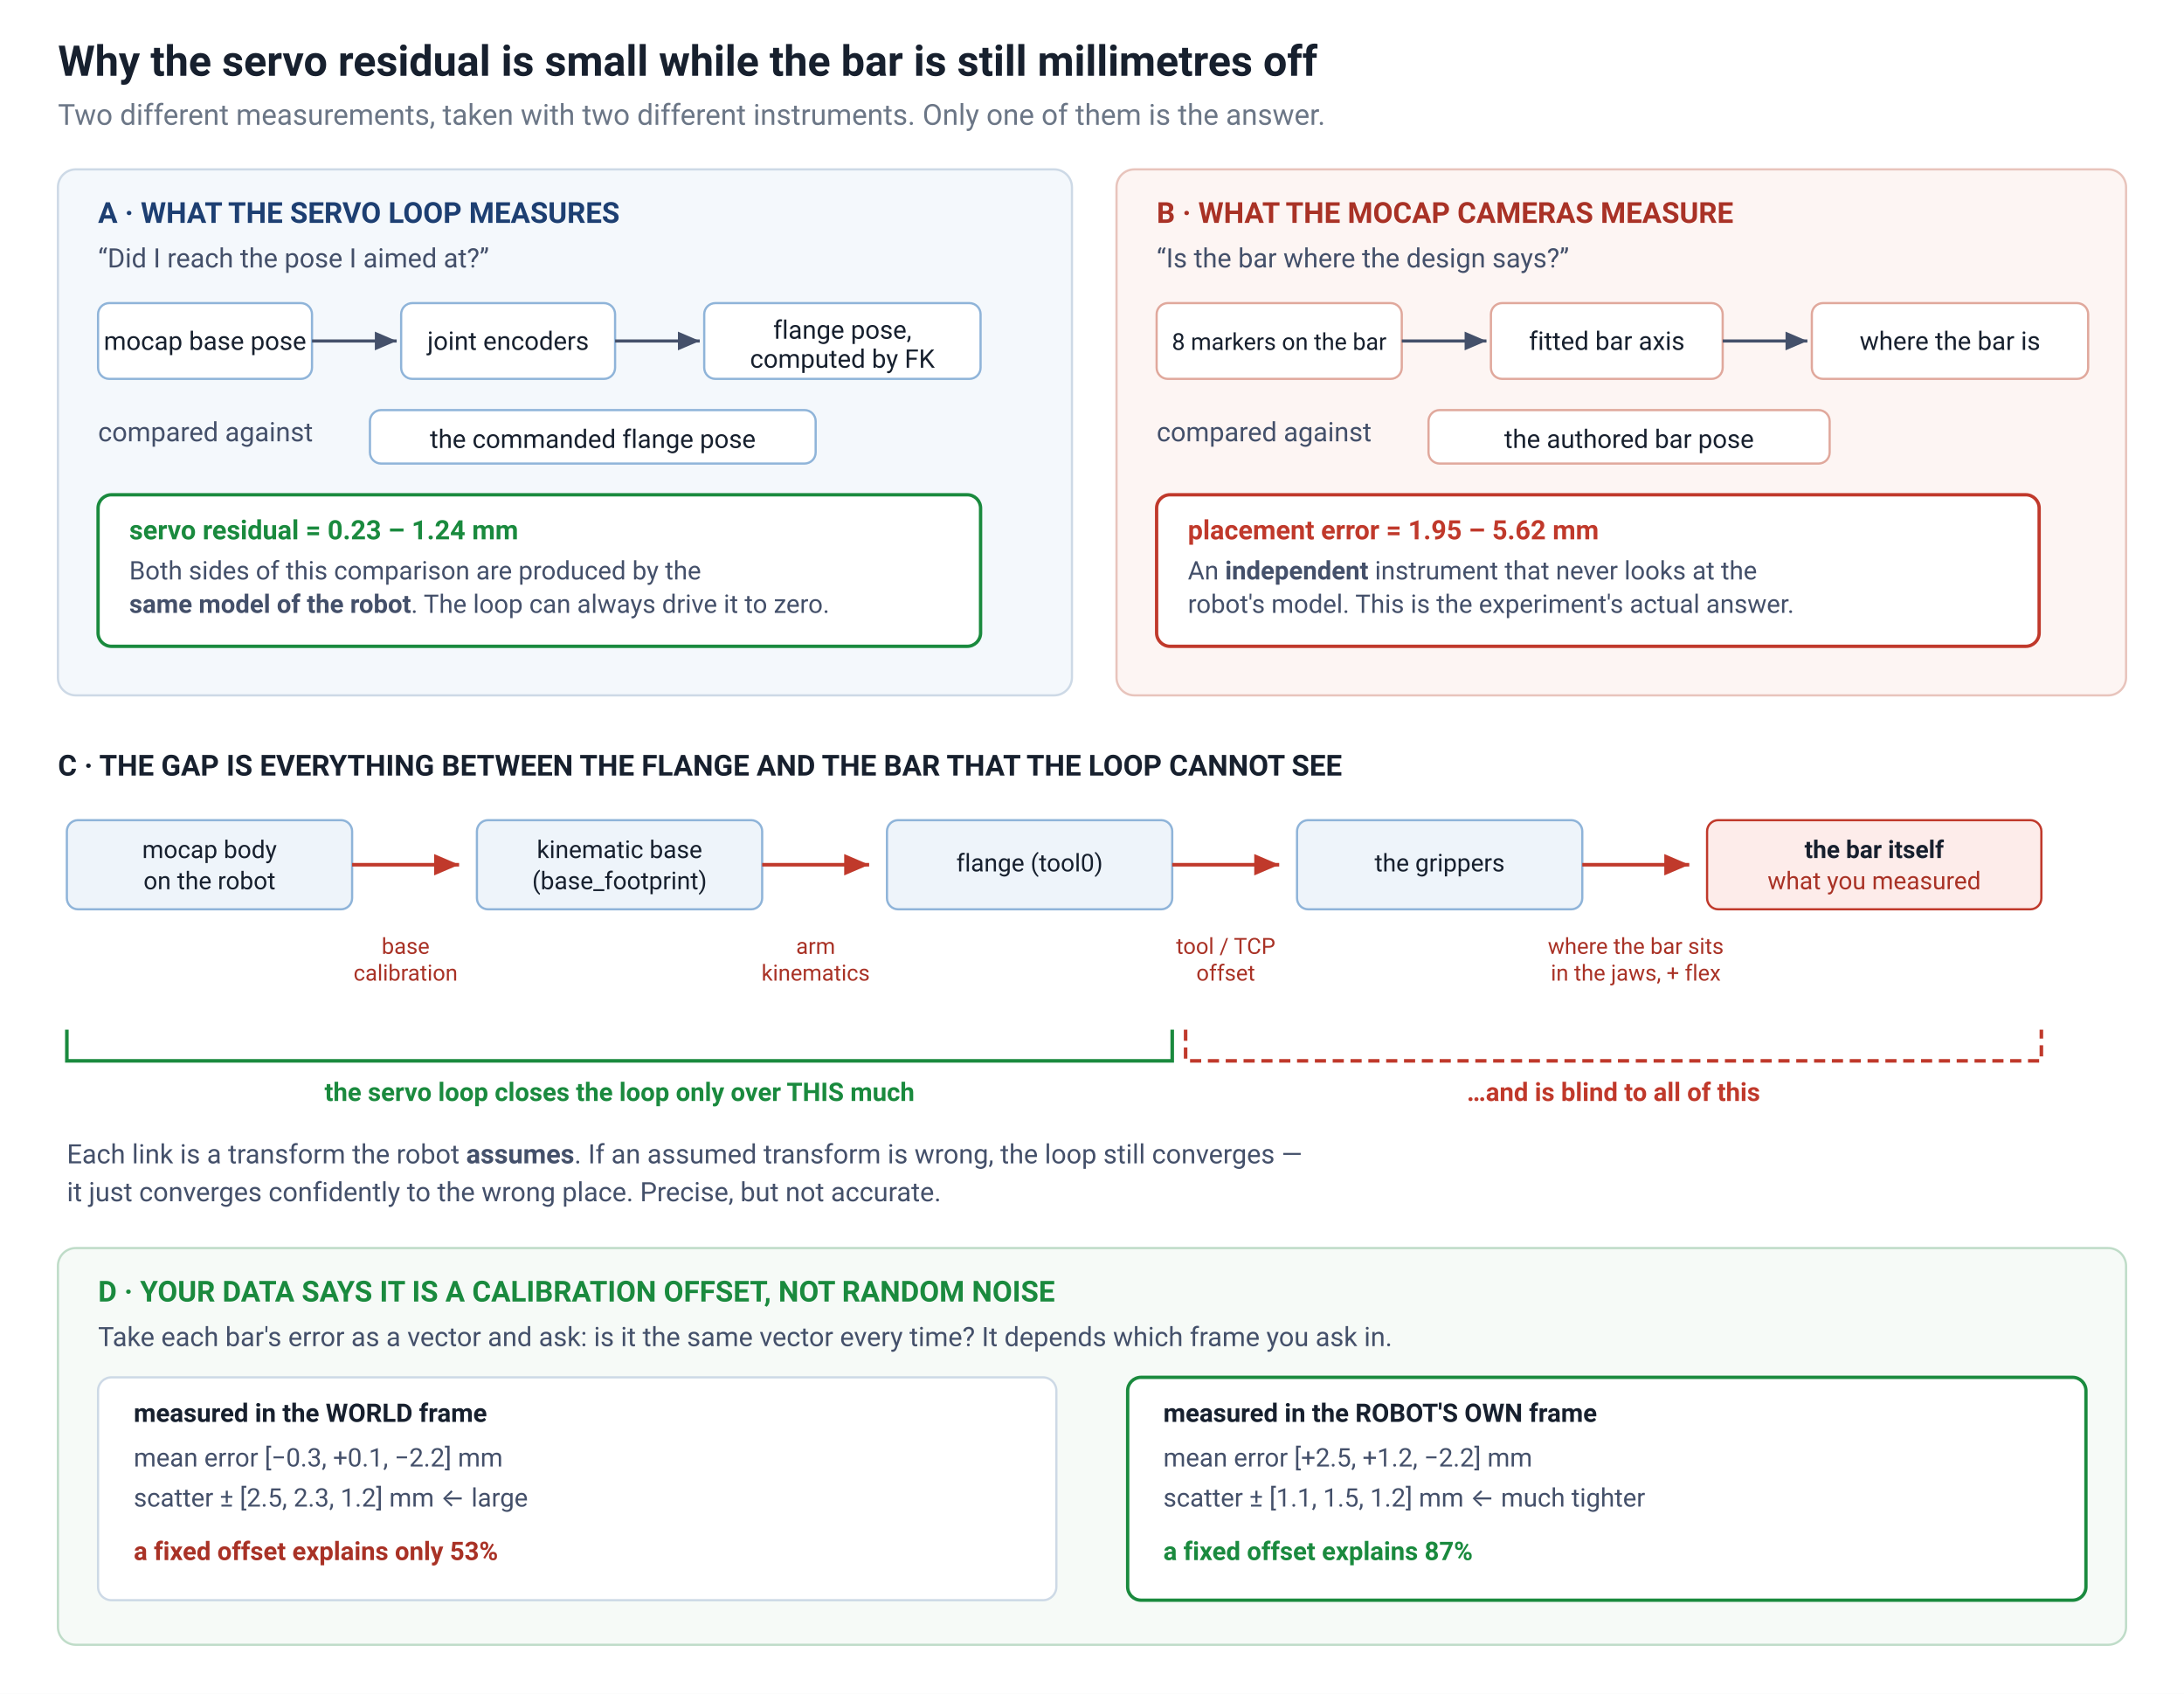
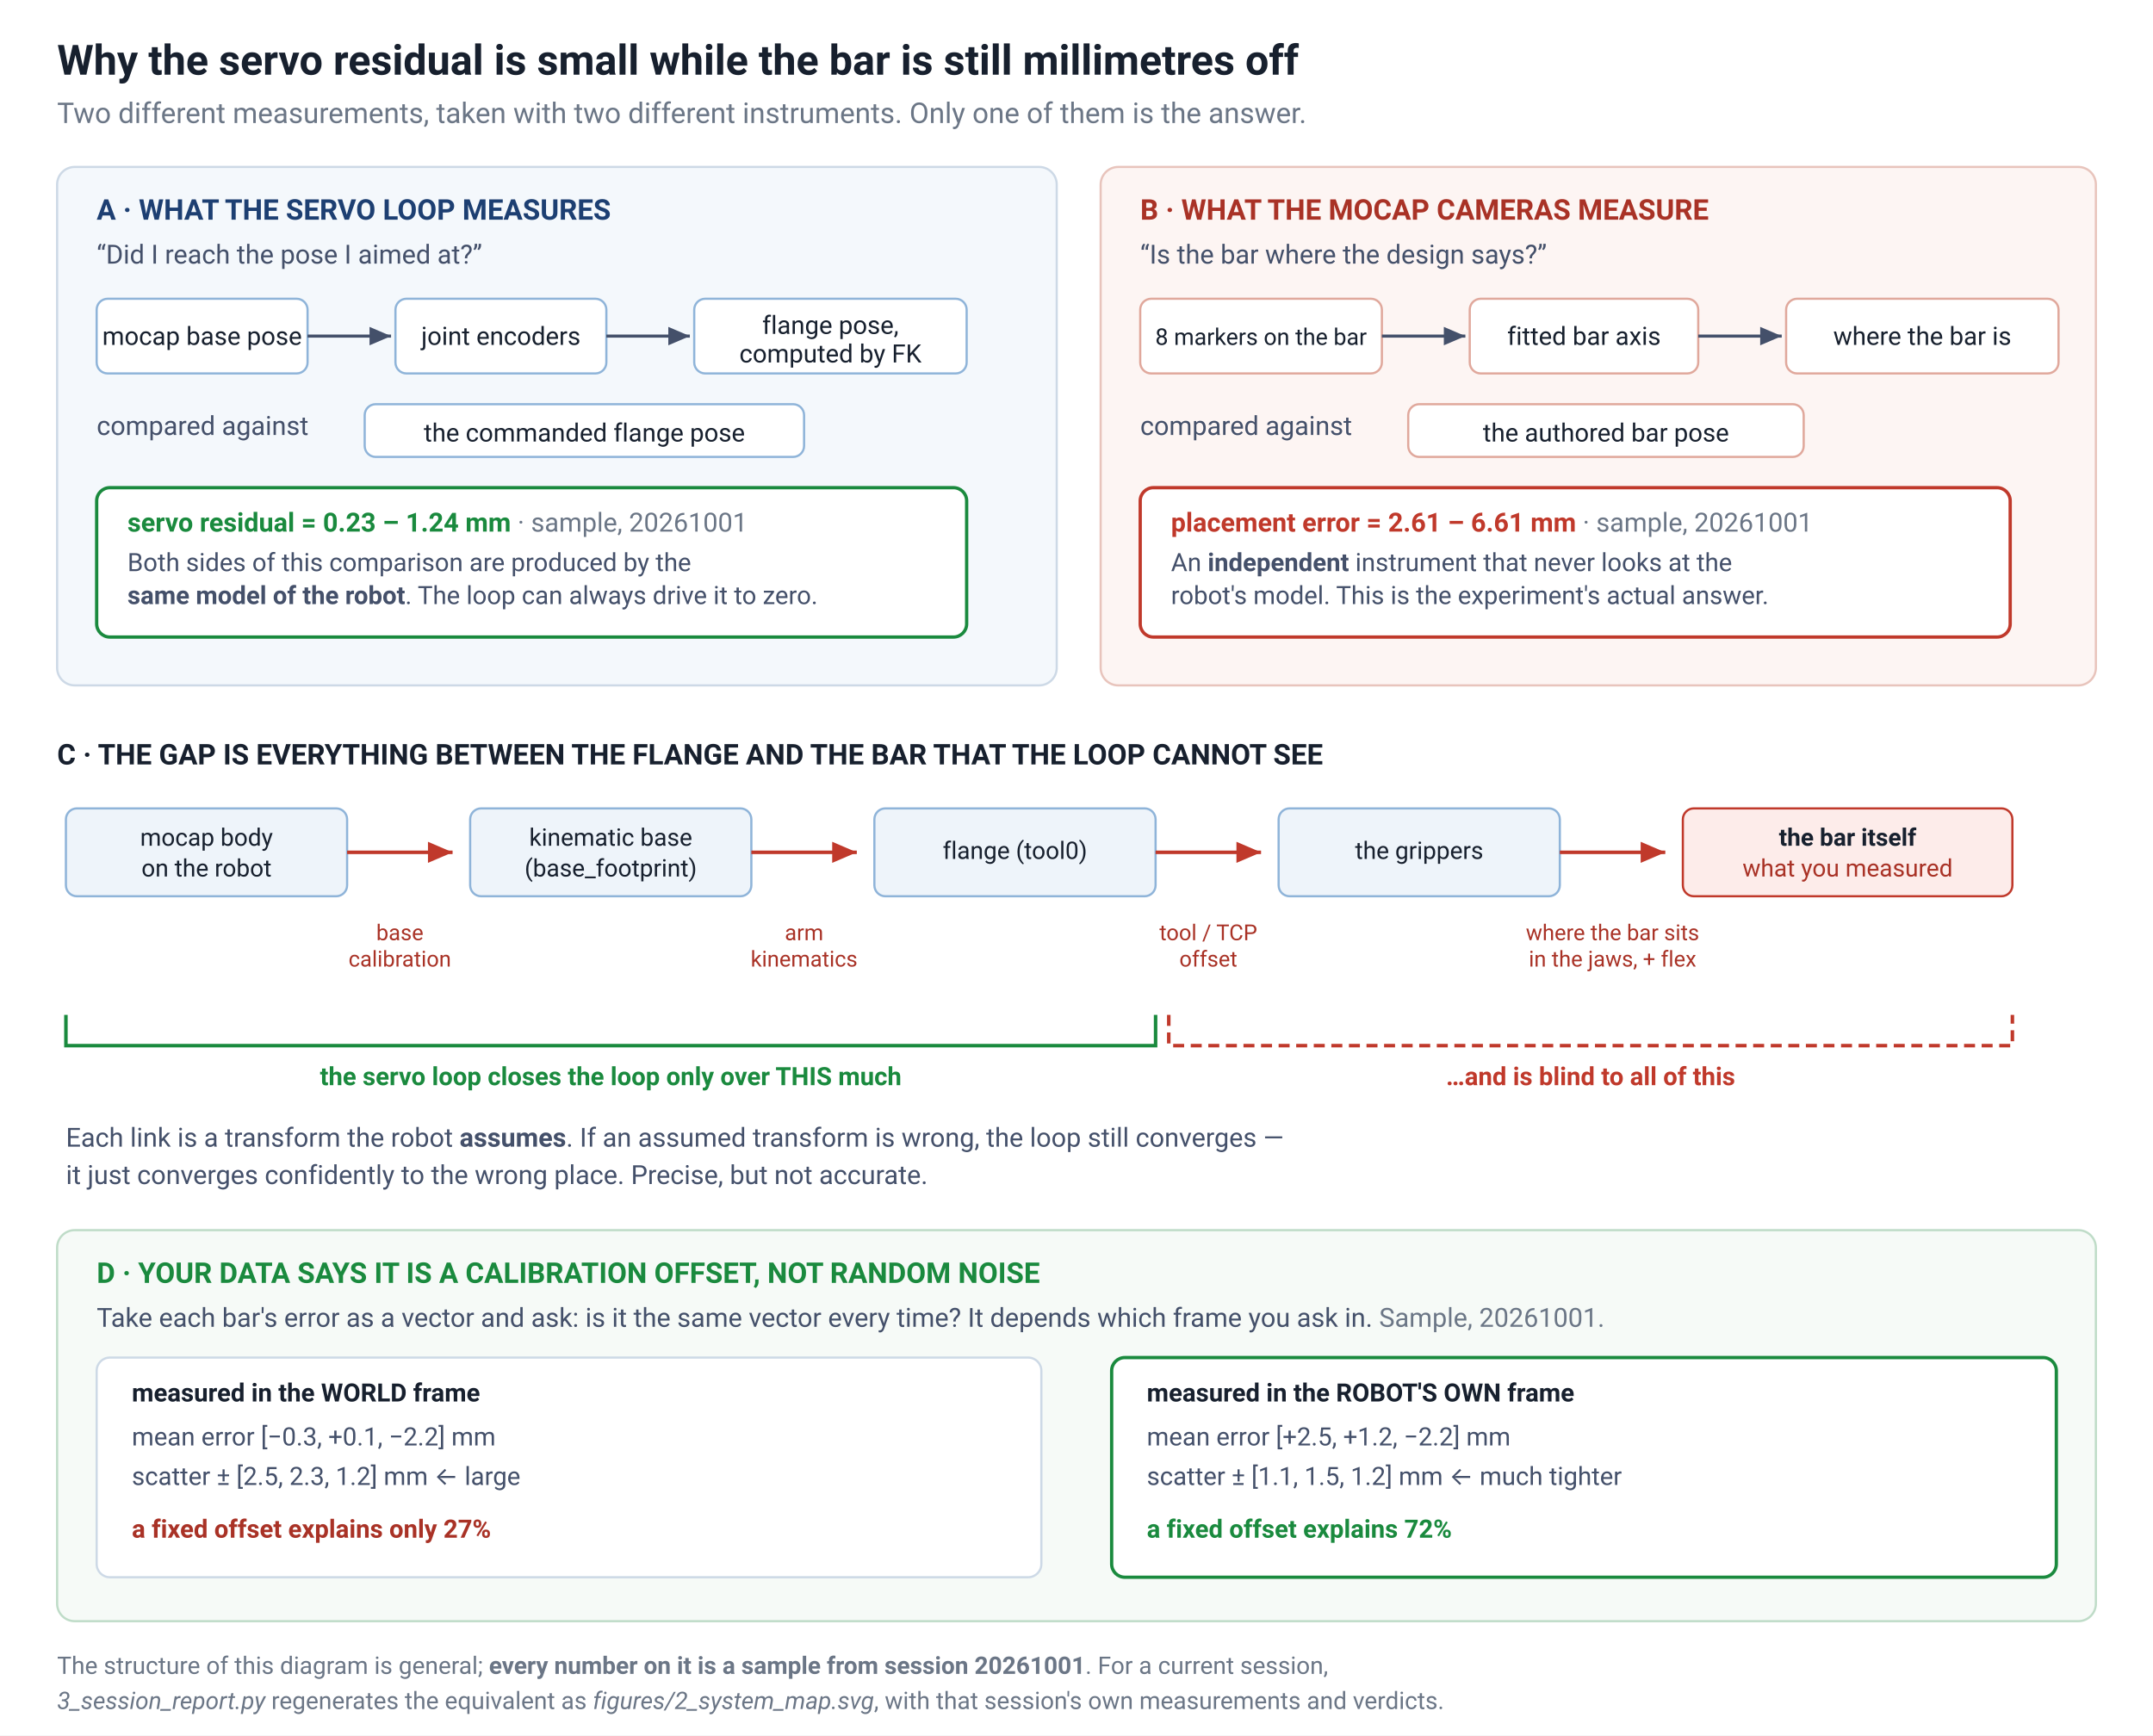
- <svg xmlns="http://www.w3.org/2000/svg" viewBox="0 0 980 760" width="980" height="760" font-family="ui-sans-serif, system-ui, -apple-system, Segoe UI, Roboto, sans-serif">
+ <svg xmlns="http://www.w3.org/2000/svg" viewBox="0 0 980 790" width="980" height="790" font-family="ui-sans-serif, system-ui, -apple-system, Segoe UI, Roboto, sans-serif">
  <defs>
    <marker id="a" markerWidth="9" markerHeight="9" refX="7" refY="3" orient="auto">
      <path d="M0,0 L7,3 L0,6 z" fill="#44506a" />
    </marker>
    <marker id="ar" markerWidth="9" markerHeight="9" refX="7" refY="3" orient="auto">
      <path d="M0,0 L7,3 L0,6 z" fill="#c0392b" />
    </marker>
    <marker id="ag" markerWidth="9" markerHeight="9" refX="7" refY="3" orient="auto">
      <path d="M0,0 L7,3 L0,6 z" fill="#1a8a3e" />
    </marker>
  </defs>
-   <rect width="980" height="760" fill="#ffffff" />
+   <rect width="980" height="790" fill="#ffffff" />
  <text x="26" y="34" font-size="19" font-weight="700" fill="#17202e">
    Why the servo residual is small while the bar is still millimetres off
  </text>
  <text x="26" y="56" font-size="13" fill="#6b7686">
    Two different measurements, taken with two different instruments. Only one of them is the answer.
  </text>
  <rect x="26" y="76" width="455" height="236" rx="8" fill="#f4f8fc" stroke="#cdd9e6" />
  <text x="44" y="100" font-size="13" font-weight="700" fill="#1d3f72">A · WHAT THE SERVO LOOP MEASURES</text>
  <text x="44" y="120" font-size="12" fill="#44506a">“Did I reach the pose I aimed at?”</text>
  <rect x="44" y="136" width="96" height="34" rx="5" fill="#ffffff" stroke="#8fb4d9" />
  <text x="92" y="157" font-size="11.5" text-anchor="middle" fill="#17202e">mocap base pose</text>
  <line x1="140" y1="153" x2="178" y2="153" stroke="#44506a" stroke-width="1.4" marker-end="url(#a)" />
  <rect x="180" y="136" width="96" height="34" rx="5" fill="#ffffff" stroke="#8fb4d9" />
  <text x="228" y="157" font-size="11.5" text-anchor="middle" fill="#17202e">joint encoders</text>
  <line x1="276" y1="153" x2="314" y2="153" stroke="#44506a" stroke-width="1.4" marker-end="url(#a)" />
  <rect x="316" y="136" width="124" height="34" rx="5" fill="#ffffff" stroke="#8fb4d9" />
  <text x="378" y="152" font-size="11.5" text-anchor="middle" fill="#17202e">flange pose,</text>
  <text x="378" y="165" font-size="11.5" text-anchor="middle" fill="#17202e">computed by FK</text>
  <text x="44" y="198" font-size="12" fill="#44506a">compared against</text>
  <rect x="166" y="184" width="200" height="24" rx="5" fill="#ffffff" stroke="#8fb4d9" />
  <text x="266" y="201" font-size="11.5" text-anchor="middle" fill="#17202e">the commanded flange pose</text>
  <rect x="44" y="222" width="396" height="68" rx="6" fill="#fff" stroke="#1a8a3e" stroke-width="1.5" />
-   <text x="58" y="242" font-size="12" font-weight="700" fill="#1a8a3e">servo residual = 0.23 – 1.24 mm</text>
+   <text x="58" y="242" font-size="12" font-weight="700" fill="#1a8a3e">servo residual = 0.23 – 1.24 mm
+     <tspan font-weight="400" fill="#6b7686"> · sample, 20261001</tspan>
+   </text>
  <text x="58" y="260" font-size="11.5" fill="#44506a">Both sides of this comparison are produced by the</text>
  <text x="58" y="275" font-size="11.5" fill="#44506a">
    <tspan font-weight="700">same model of the robot</tspan>. The loop can always drive it to zero.
  </text>
  <rect x="501" y="76" width="453" height="236" rx="8" fill="#fdf5f3" stroke="#e8c4bc" />
  <text x="519" y="100" font-size="13" font-weight="700" fill="#a93226">B · WHAT THE MOCAP CAMERAS MEASURE</text>
  <text x="519" y="120" font-size="12" fill="#44506a">“Is the bar where the design says?”</text>
  <rect x="519" y="136" width="110" height="34" rx="5" fill="#ffffff" stroke="#e0a89c" />
  <text x="574" y="157" font-size="10.5" text-anchor="middle" fill="#17202e">8 markers on the bar</text>
  <line x1="629" y1="153" x2="667" y2="153" stroke="#44506a" stroke-width="1.4" marker-end="url(#a)" />
  <rect x="669" y="136" width="104" height="34" rx="5" fill="#ffffff" stroke="#e0a89c" />
  <text x="721" y="157" font-size="11.5" text-anchor="middle" fill="#17202e">fitted bar axis</text>
  <line x1="773" y1="153" x2="811" y2="153" stroke="#44506a" stroke-width="1.4" marker-end="url(#a)" />
  <rect x="813" y="136" width="124" height="34" rx="5" fill="#ffffff" stroke="#e0a89c" />
  <text x="875" y="157" font-size="11.5" text-anchor="middle" fill="#17202e">where the bar is</text>
  <text x="519" y="198" font-size="12" fill="#44506a">compared against</text>
  <rect x="641" y="184" width="180" height="24" rx="5" fill="#ffffff" stroke="#e0a89c" />
  <text x="731" y="201" font-size="11.5" text-anchor="middle" fill="#17202e">the authored bar pose</text>
  <rect x="519" y="222" width="396" height="68" rx="6" fill="#fff" stroke="#c0392b" stroke-width="1.5" />
-   <text x="533" y="242" font-size="12" font-weight="700" fill="#c0392b">placement error = 1.95 – 5.62 mm</text>
+   <text x="533" y="242" font-size="12" font-weight="700" fill="#c0392b">placement error = 2.61 – 6.61 mm
+     <tspan font-weight="400" fill="#6b7686"> · sample, 20261001</tspan>
+   </text>
  <text x="533" y="260" font-size="11.5" fill="#44506a">An <tspan font-weight="700">independent</tspan> instrument that never looks at the</text>
  <text x="533" y="275" font-size="11.5" fill="#44506a">robot's model. This is the experiment's actual answer.</text>
  <text x="26" y="348" font-size="13" font-weight="700" fill="#17202e">
    C · THE GAP IS EVERYTHING BETWEEN THE FLANGE AND THE BAR THAT THE LOOP CANNOT SEE
  </text>
  <g font-size="11">
    <rect x="30" y="368" width="128" height="40" rx="5" fill="#eef4fa" stroke="#8fb4d9" />
    <text x="94" y="385" text-anchor="middle" fill="#17202e">mocap body</text>
    <text x="94" y="399" text-anchor="middle" fill="#17202e">on the robot</text>
    <rect x="214" y="368" width="128" height="40" rx="5" fill="#eef4fa" stroke="#8fb4d9" />
    <text x="278" y="385" text-anchor="middle" fill="#17202e">kinematic base</text>
    <text x="278" y="399" text-anchor="middle" fill="#17202e">(base_footprint)</text>
    <rect x="398" y="368" width="128" height="40" rx="5" fill="#eef4fa" stroke="#8fb4d9" />
    <text x="462" y="391" text-anchor="middle" fill="#17202e">flange (tool0)</text>
    <rect x="582" y="368" width="128" height="40" rx="5" fill="#eef4fa" stroke="#8fb4d9" />
    <text x="646" y="391" text-anchor="middle" fill="#17202e">the grippers</text>
    <rect x="766" y="368" width="150" height="40" rx="5" fill="#fdecea" stroke="#c0392b" />
    <text x="841" y="385" text-anchor="middle" font-weight="700" fill="#17202e">the bar itself</text>
    <text x="841" y="399" text-anchor="middle" fill="#a93226">what you measured</text>
  </g>
  <g stroke="#c0392b" stroke-width="1.6">
    <line x1="158" y1="388" x2="206" y2="388" marker-end="url(#ar)" />
    <line x1="342" y1="388" x2="390" y2="388" marker-end="url(#ar)" />
    <line x1="526" y1="388" x2="574" y2="388" marker-end="url(#ar)" />
    <line x1="710" y1="388" x2="758" y2="388" marker-end="url(#ar)" />
  </g>
  <g font-size="10" fill="#a93226" text-anchor="middle">
    <text x="182" y="428">base</text>
    <text x="182" y="440">calibration</text>
    <text x="366" y="428">arm</text>
    <text x="366" y="440">kinematics</text>
    <text x="550" y="428">tool / TCP</text>
    <text x="550" y="440">offset</text>
    <text x="734" y="428">where the bar sits</text>
    <text x="734" y="440">in the jaws, + flex</text>
  </g>
  <path d="M30,462 L30,476 L526,476 L526,462" fill="none" stroke="#1a8a3e" stroke-width="1.6" />
  <text x="278" y="494" font-size="11.5" text-anchor="middle" font-weight="700" fill="#1a8a3e">
    the servo loop closes the loop only over THIS much
  </text>
  <path d="M532,462 L532,476 L916,476 L916,462" fill="none" stroke="#c0392b" stroke-width="1.6" stroke-dasharray="5 3" />
  <text x="724" y="494" font-size="11.5" text-anchor="middle" font-weight="700" fill="#c0392b">
    …and is blind to all of this
  </text>
  <text x="30" y="522" font-size="12" fill="#44506a">
    Each link is a transform the robot <tspan font-weight="700">assumes</tspan>. If an assumed transform is wrong, the loop still converges —
  </text>
  <text x="30" y="539" font-size="12" fill="#44506a">
    it just converges confidently to the wrong place. Precise, but not accurate.
  </text>
  <rect x="26" y="560" width="928" height="178" rx="8" fill="#f6faf7" stroke="#bfdcc8" />
  <text x="44" y="584" font-size="13" font-weight="700" fill="#1a8a3e">
    D · YOUR DATA SAYS IT IS A CALIBRATION OFFSET, NOT RANDOM NOISE
  </text>
  <text x="44" y="604" font-size="12" fill="#44506a">
    Take each bar's error as a vector and ask: is it the same vector every time? It depends which frame you ask in.
+     <tspan fill="#6b7686">Sample, 20261001.</tspan>
  </text>
  <g font-size="11.5">
    <rect x="44" y="618" width="430" height="100" rx="6" fill="#fff" stroke="#cdd9e6" />
    <text x="60" y="638" font-weight="700" fill="#17202e">measured in the WORLD frame</text>
    <text x="60" y="658" fill="#44506a">mean error  [−0.3, +0.1, −2.2] mm</text>
    <text x="60" y="676" fill="#44506a">scatter     ± [2.5, 2.3, 1.2] mm  ← large</text>
-     <text x="60" y="700" font-weight="700" fill="#a93226">a fixed offset explains only 53%</text>
+     <text x="60" y="700" font-weight="700" fill="#a93226">a fixed offset explains only 27%</text>
    <rect x="506" y="618" width="430" height="100" rx="6" fill="#fff" stroke="#1a8a3e" stroke-width="1.5" />
    <text x="522" y="638" font-weight="700" fill="#17202e">measured in the ROBOT'S OWN frame</text>
    <text x="522" y="658" fill="#44506a">mean error  [+2.5, +1.2, −2.2] mm</text>
    <text x="522" y="676" fill="#44506a">scatter     ± [1.1, 1.5, 1.2] mm  ← much tighter</text>
-     <text x="522" y="700" font-weight="700" fill="#1a8a3e">a fixed offset explains 87%</text>
+     <text x="522" y="700" font-weight="700" fill="#1a8a3e">a fixed offset explains 72%</text>
  </g>
+   <text x="26" y="762" font-size="11" fill="#6b7686">
+     The structure of this diagram is general; <tspan font-weight="700">every number on it is a sample from session 20261001</tspan>. For a current session,
+   </text>
+   <text x="26" y="778" font-size="11" fill="#6b7686">
+     <tspan font-style="italic">3_session_report.py</tspan> regenerates the equivalent as <tspan font-style="italic">figures/2_system_map.svg</tspan>, with that session's own measurements and verdicts.
+   </text>
</svg>
